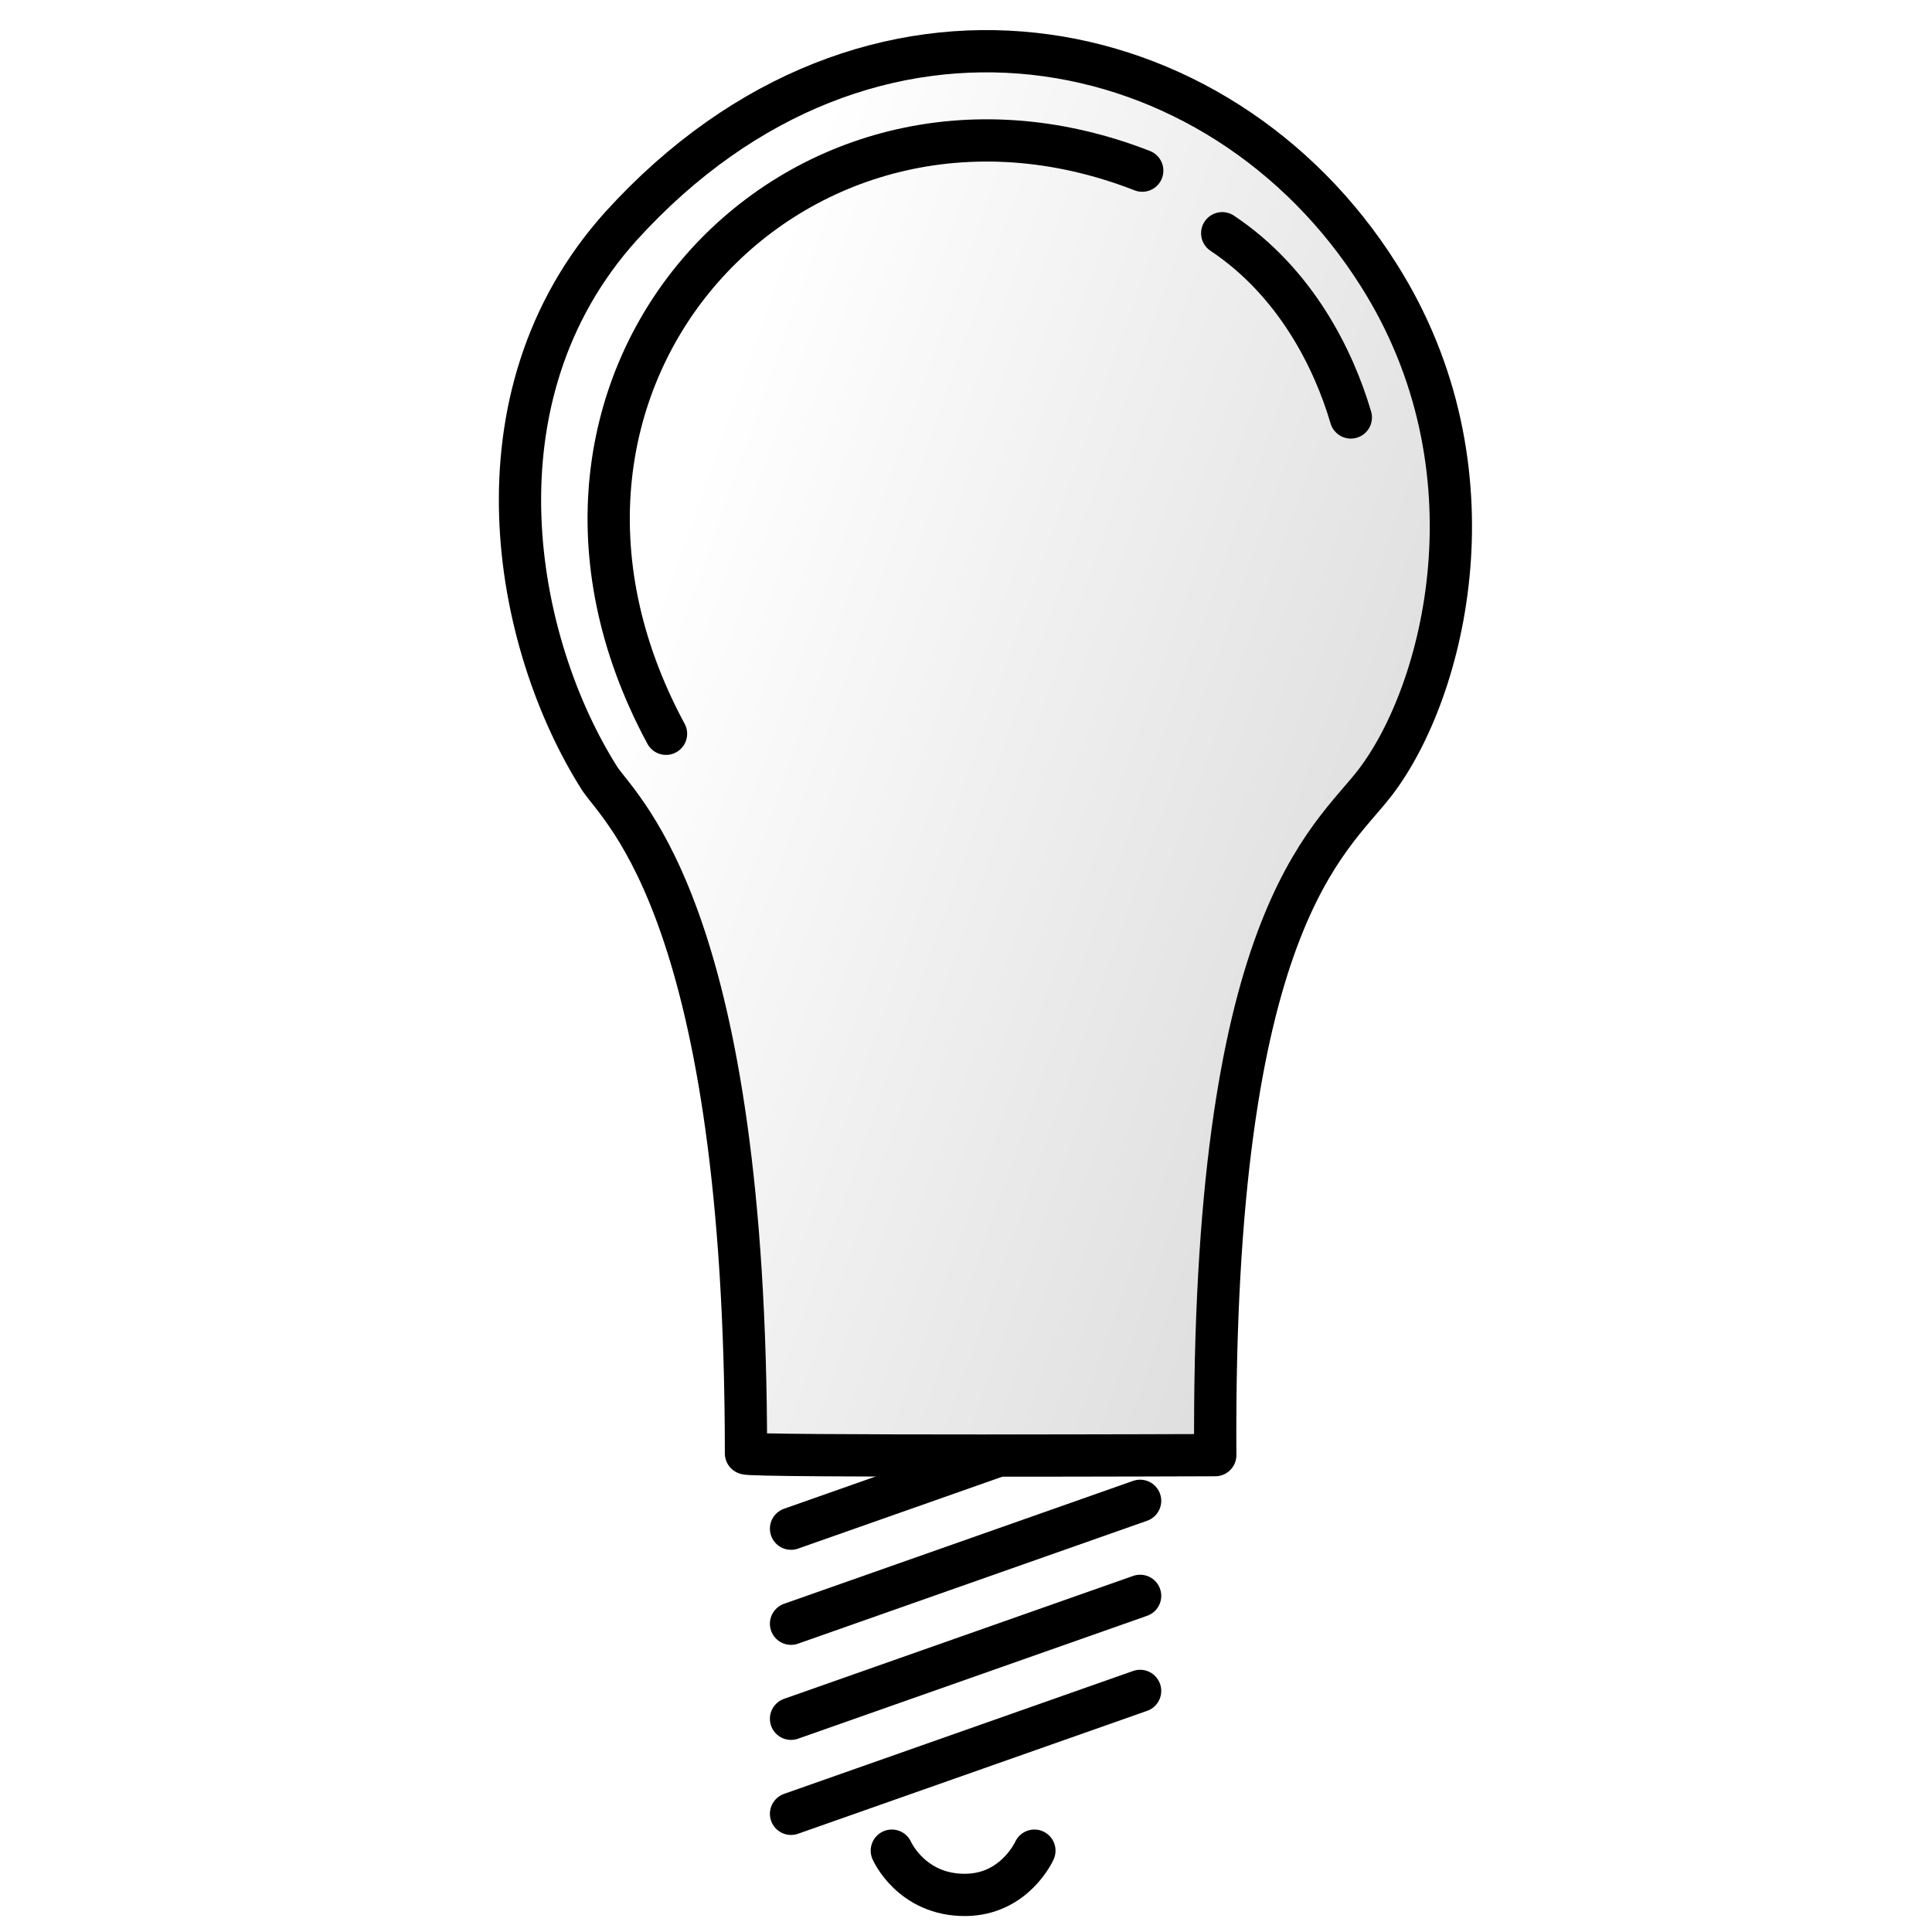
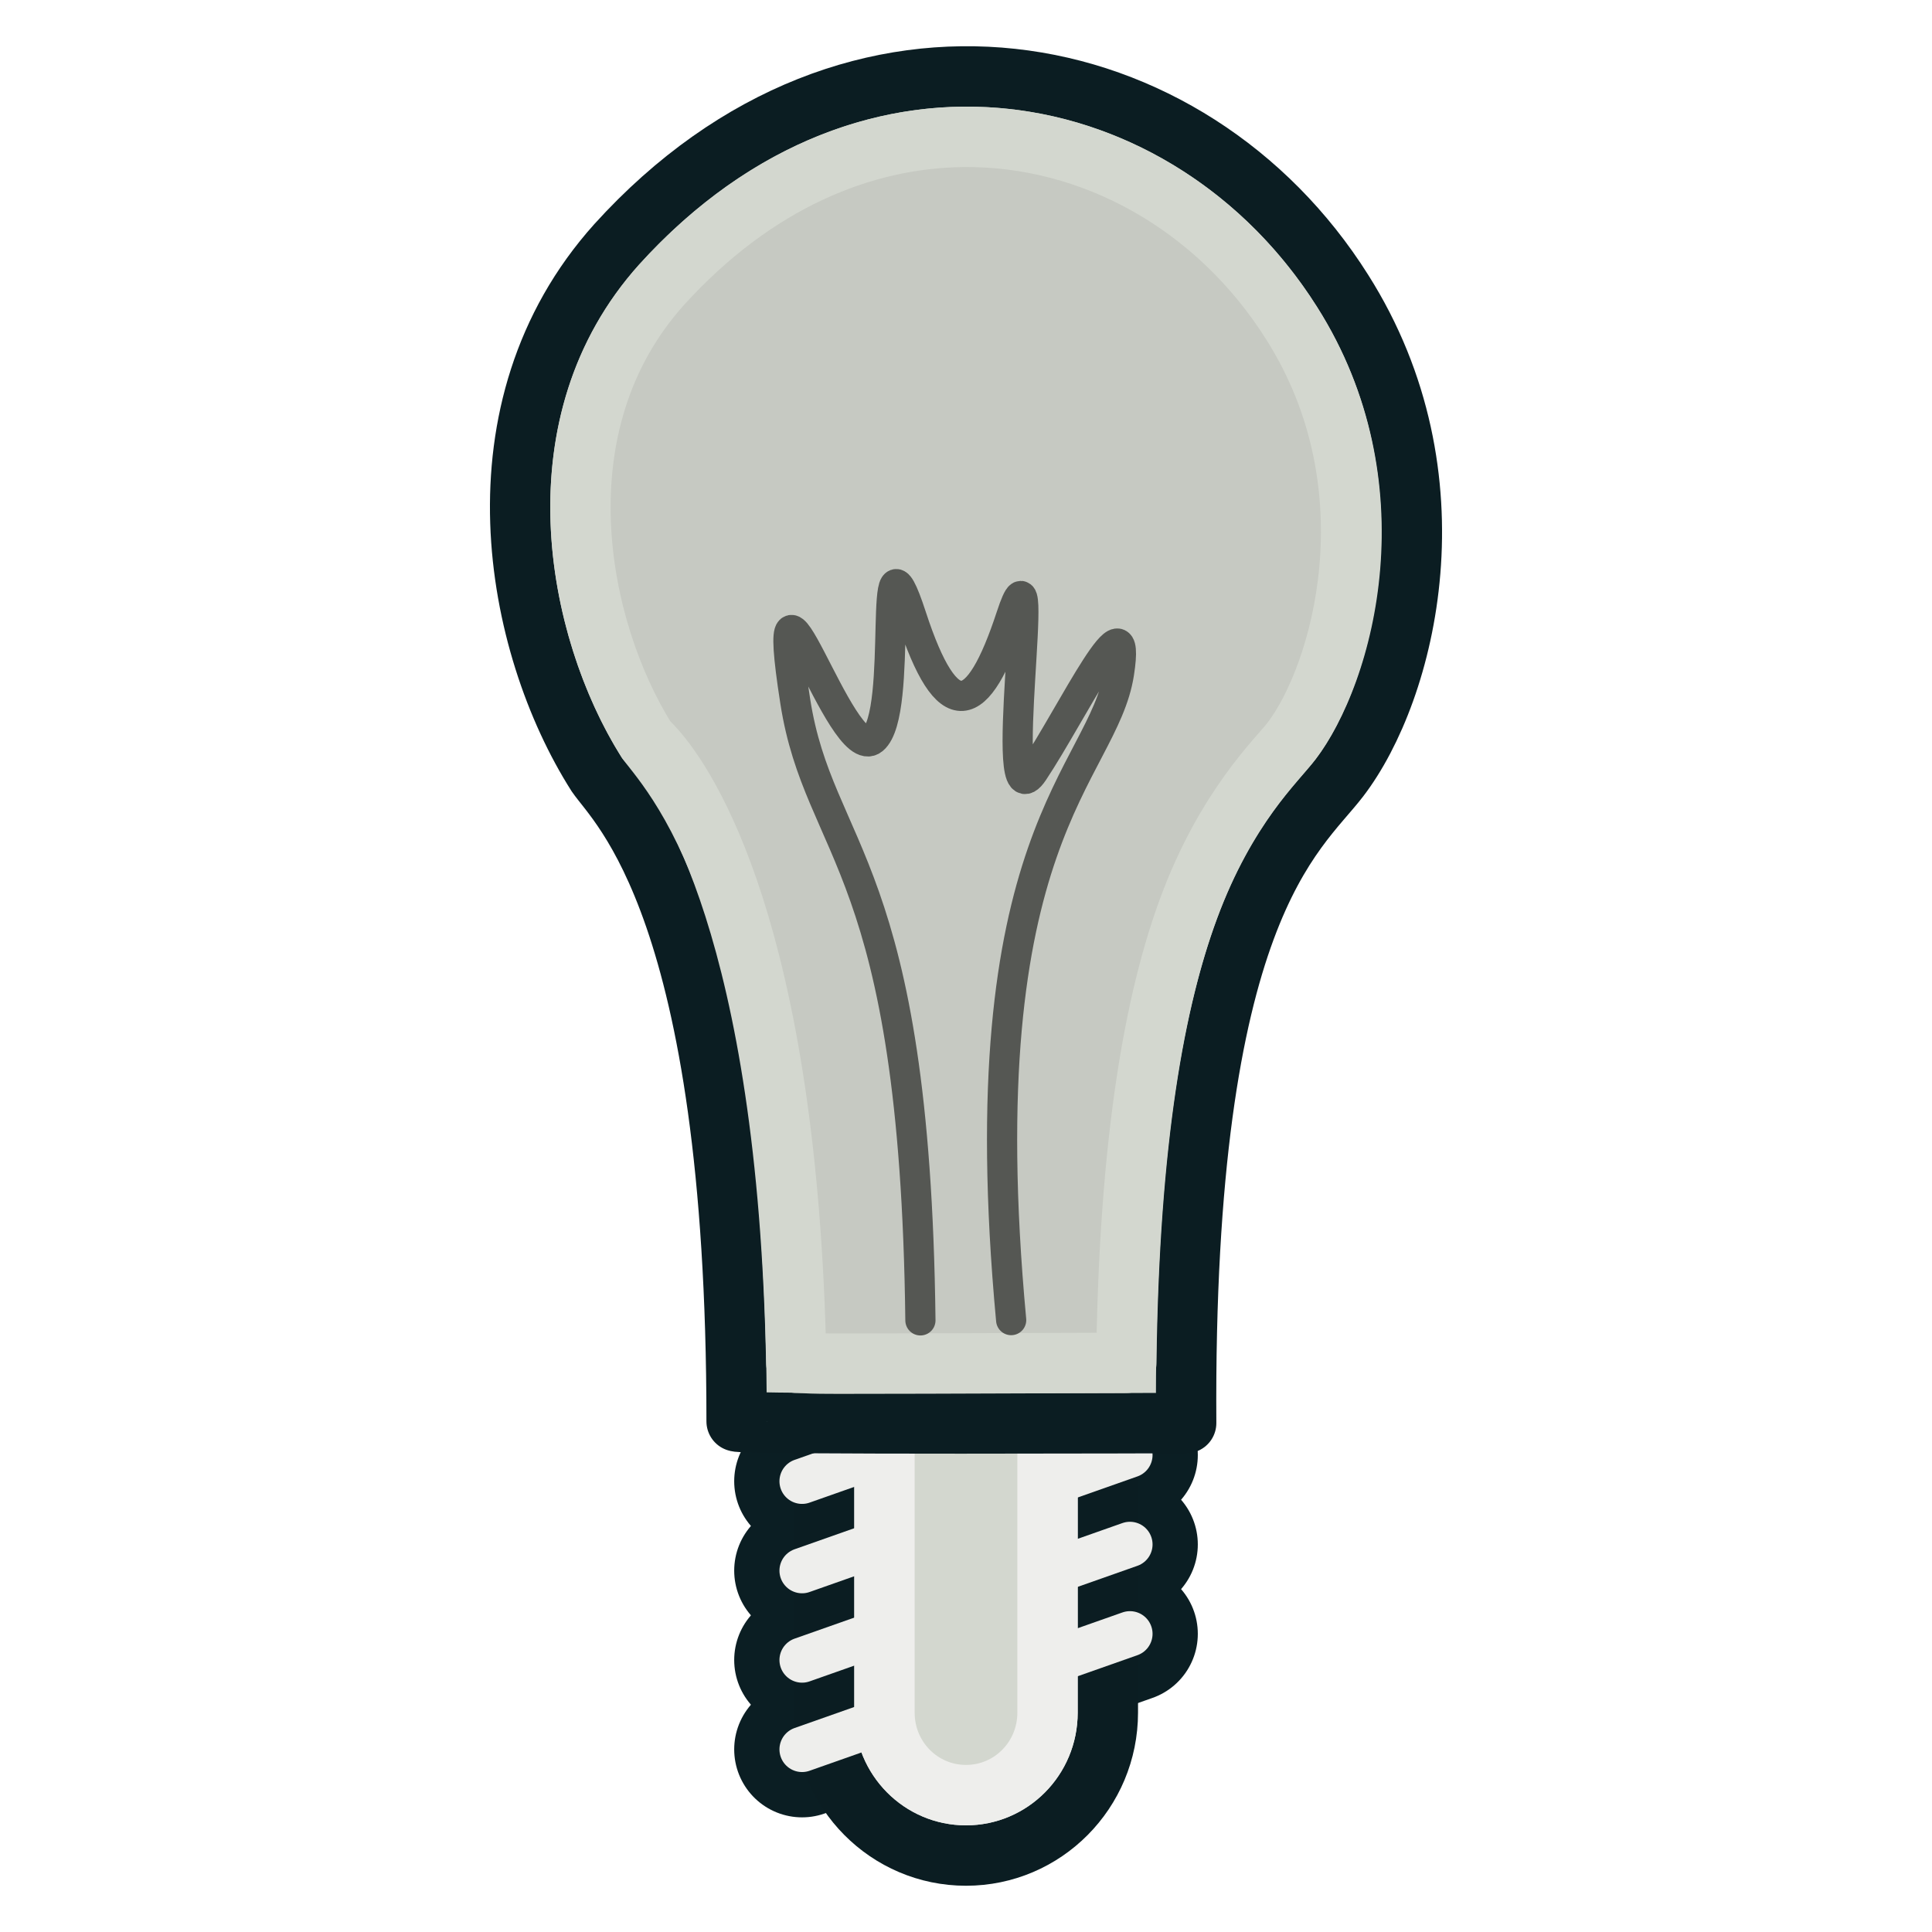
- <svg xmlns="http://www.w3.org/2000/svg" id="svg1" height="64" width="64" version="1.1">
-   <defs id="defs3">
-     <linearGradient id="linearGradient2373" y2="180.23" gradientUnits="userSpaceOnUse" y1="277.84" gradientTransform="matrix(0.81852,0,0,1.2217,-246.17,-76.297)" x2="357.71" x1="543.08">
-       <stop id="stop2360" stop-color="#dbdbdb" offset="0" />
-       <stop id="stop2361" stop-color="#fff" offset="1" />
+ <svg xmlns="http://www.w3.org/2000/svg" width="64" height="64" id="svg2869" version="1.1" viewBox="0 0 64 64">
+   <defs id="defs2871">
+     <linearGradient id="linearGradient5">
+       <stop style="stop-color:#ef2929;stop-opacity:1;" offset="0" id="stop19" />
+       <stop style="stop-color:#ef2929;stop-opacity:0;" offset="1" id="stop20" />
+     </linearGradient>
+     <linearGradient id="swatch18">
+       <stop style="stop-color:#ef2929;stop-opacity:1;" offset="0" id="stop18" />
+     </linearGradient>
+     <linearGradient id="swatch15">
+       <stop style="stop-color:#3d0000;stop-opacity:1;" offset="0" id="stop15" />
+     </linearGradient>
+     <linearGradient id="linearGradient5-1">
+       <stop style="stop-color:#ef2929;stop-opacity:1;" offset="0" id="stop5" />
+       <stop style="stop-color:#ef2929;stop-opacity:0;" offset="1" id="stop6" />
+     </linearGradient>
+     <linearGradient id="linearGradient3836-9">
+       <stop style="stop-color:#a40000;stop-opacity:1" offset="0" id="stop3838-8" />
+       <stop style="stop-color:#ef2929;stop-opacity:1" offset="1" id="stop3840-1" />
    </linearGradient>
  </defs>
-   <g id="layer1" transform="matrix(0.1599851,0,0,0.1599851,15.84424,0.5798844)">
-     <g id="g2363" stroke="#000000" stroke-width="8.75" transform="translate(-15.835,-8.6374)">
-       <g id="g1712" stroke-linecap="round" transform="translate(-252.27,-133.3)" fill="none">
-         <path id="path1708" d="m 405.14,449.07 -72.28,25.45" />
-         <path id="path1709" d="M 405.14,468.75 332.86,494.2" />
-         <path id="path1710" d="m 405.14,488.43 -72.28,25.45" />
-         <path id="path1711" d="m 405.14,429.39 -72.28,25.45" />
+   <g id="layer3" style="display:inline">
+     <g id="layer1" transform="matrix(0.1532631,0,0,0.1534545,15.9066,1.416798)" style="stroke-width:13.041;stroke-dasharray:none">
+       <g id="g2420" stroke="#000000" stroke-width="9.252" transform="translate(-15.836,-7.1981)" style="stroke-width:13.041;stroke-dasharray:none">
+         <g id="g1712" stroke-linecap="round" transform="matrix(0.8453444,0,0,0.8453444,-191.091,-60.02692)" fill="none" style="fill:none;stroke:#0b1e23;stroke-width:23.141;stroke-linecap:round;stroke-linejoin:round;stroke-dasharray:none;stroke-opacity:1">
+           <path id="path1708" d="m 410.914,440.17 -83.827,29.516" style="fill:none;stroke:#0b1e23;stroke-width:34.711;stroke-linecap:round;stroke-linejoin:round;stroke-dasharray:none;stroke-opacity:1" />
+           <path id="path1709" d="m 410.914,462.994 -83.827,29.516" style="fill:none;stroke:#0b1e23;stroke-width:34.711;stroke-linecap:round;stroke-linejoin:round;stroke-dasharray:none;stroke-opacity:1" />
+           <path id="path1710" d="m 410.914,485.818 -83.827,29.516" style="fill:none;stroke:#0b1e23;stroke-width:34.711;stroke-linecap:round;stroke-linejoin:round;stroke-dasharray:none;stroke-opacity:1" />
+           <path id="path1711" d="m 410.914,417.346 -83.827,29.516" style="fill:none;stroke:#0b1e23;stroke-width:34.711;stroke-linecap:round;stroke-linejoin:round;stroke-dasharray:none;stroke-opacity:1" />
+         </g>
+         <rect style="fill:#eeeeec;fill-opacity:1;stroke:#0b1d22;stroke-width:13.041;stroke-linecap:round;stroke-linejoin:round;stroke-dasharray:none;stroke-opacity:1;paint-order:normal" id="rect142" width="61.321" height="122.275" x="90.181" y="276.247" ry="30.857" />
+         <g id="g146" stroke-linecap="round" transform="matrix(0.8453444,0,0,0.8453444,-191.091,-60.02692)" fill="none" style="fill:none;stroke:#eeeeec;stroke-width:11.57;stroke-linecap:round;stroke-linejoin:round;stroke-dasharray:none;stroke-opacity:1">
+           <path id="path143" d="m 410.914,440.17 -83.827,29.516" style="fill:none;stroke:#eeeeec;stroke-width:11.57;stroke-linecap:round;stroke-linejoin:round;stroke-dasharray:none;stroke-opacity:1" />
+           <path id="path144" d="m 410.914,462.994 -83.827,29.516" style="fill:none;stroke:#eeeeec;stroke-width:11.57;stroke-linecap:round;stroke-linejoin:round;stroke-dasharray:none;stroke-opacity:1" />
+           <path id="path145" d="m 410.914,485.818 -83.827,29.516" style="fill:none;stroke:#eeeeec;stroke-width:11.57;stroke-linecap:round;stroke-linejoin:round;stroke-dasharray:none;stroke-opacity:1" />
+           <path id="path146" d="m 410.914,417.346 -83.827,29.516" style="fill:none;stroke:#eeeeec;stroke-width:11.57;stroke-linecap:round;stroke-linejoin:round;stroke-dasharray:none;stroke-opacity:1" />
+         </g>
+         <path style="fill:#d3d7cf;fill-opacity:1;stroke:#eeeeec;stroke-width:13.041;stroke-linecap:round;stroke-linejoin:round;stroke-dasharray:none;stroke-opacity:1;paint-order:normal" id="rect143" width="61.321" height="122.275" x="90.181" y="276.247" ry="30.857" d="m 120.842,289.287 c 9.721,0 17.619,7.893 17.619,17.816 v 60.561 c 0,9.923 -7.898,17.816 -17.619,17.816 -9.721,0 -17.619,-7.893 -17.619,-17.816 v -60.561 c 0,-9.923 7.898,-17.816 17.619,-17.816 z" />
+         <path id="path1691" stroke-linejoin="round" d="m 168.43,305.157 c -0.72,-110.85 23.75,-127.05 33.11,-139.28 14.45,-18.87 26.18,-64.95 0.72,-105.09 -32.81,-51.993 -105.47,-66.772 -156.91,-10.077 -31.919,35.504 -22.182,86.367 -4.322,114.45 4.705,6.9 30.231,28.79 30.231,139.64 0,0.72 97.171,0.36 97.171,0.36 z" fill="url(#linearGradient2430)" fill-rule="evenodd" style="display:inline;fill:#d3d7cf;fill-opacity:1;stroke:#0b1d22;stroke-width:13.041;stroke-linecap:round;stroke-linejoin:round;stroke-dasharray:none;stroke-opacity:1" />
+         <path id="path147" stroke-linejoin="round" d="m 84.156,292.15 c 7.83,0.209 -7.424,0.3 71.334,0.01 0.598,-48.359 6.235,-78.578 13.486,-98.156 8.093,-21.853 19.379,-32.356 22.209,-36.053 10.812,-14.12 22.556,-54.714 0.06,-90.18 l -0.008,-0.012 -0.008,-0.014 C 175.084,42.16 148.096,27.169 120.096,27.512 98.494,27.776 75.257,37.16 55.016,59.465 l -0.008,0.01 c -27.056,30.148 -18.384,74.2 -3.15,98.391 0.044,0.036 0.722,0.605 1.854,1.894 6.603,7.452 28.596,39.158 30.444,132.392 z" fill="url(#linearGradient2430)" fill-rule="evenodd" style="display:inline;fill:#babdb6;fill-opacity:0.5;stroke:#d3d7cf;stroke-width:13.041;stroke-linecap:round;stroke-linejoin:round;stroke-dasharray:none;stroke-opacity:1" />
      </g>
-       <path id="path1691" stroke-linejoin="round" d="M 168.43,306.31 C 167.71,195.46 192.18,179.26 201.54,167.03 215.99,148.16 227.72,102.08 202.26,61.94 169.45,9.947 96.79,-4.832 45.35,51.863 13.431,87.367 23.168,138.23 41.028,166.313 c 4.705,6.9 30.231,28.79 30.231,139.64 0,0.72 97.171,0.36 97.171,0.36 z" fill="url(#linearGradient2373)" fill-rule="evenodd" style="fill:url(#linearGradient2373)" />
-       <path id="path1080" d="M 153.31,40.347 C 81.336,12.275 15.11,83.534 54.704,156.947" stroke-linecap="round" fill="none" />
-       <path id="path1702" d="M 169.87,53.303 C 184.98,63.38 192.9,79.215 196.5,91.451" stroke-linecap="round" fill="none" />
-       <path id="path1717" d="m 101.46,388.21 c 0,0 4.06,9.26 15.27,9.16 10.22,-0.09 14.25,-9.16 14.25,-9.16" stroke-linecap="round" fill="none" />
    </g>
+     <path style="fill:none;fill-opacity:1;stroke:#555753;stroke-width:1;stroke-linecap:round;stroke-linejoin:round;stroke-dasharray:none;stroke-opacity:1;paint-order:normal" d="M 30.49,43.739 C 30.313,28.603 27.132,28.287 26.344,23.233 c -0.986,-6.324 1.513,2.141 2.575,1.263 1.061,-0.878 0.077,-7.74 1.271,-4.08 1.194,3.66 2.201,3.367 3.307,0 1.106,-3.367 -0.558,7.087 0.735,5.147 1.293,-1.94 3.285,-6.152 2.836,-3.262 C 36.541,25.68 32,27.66 33.496,43.73" id="path148" />
  </g>
</svg>
